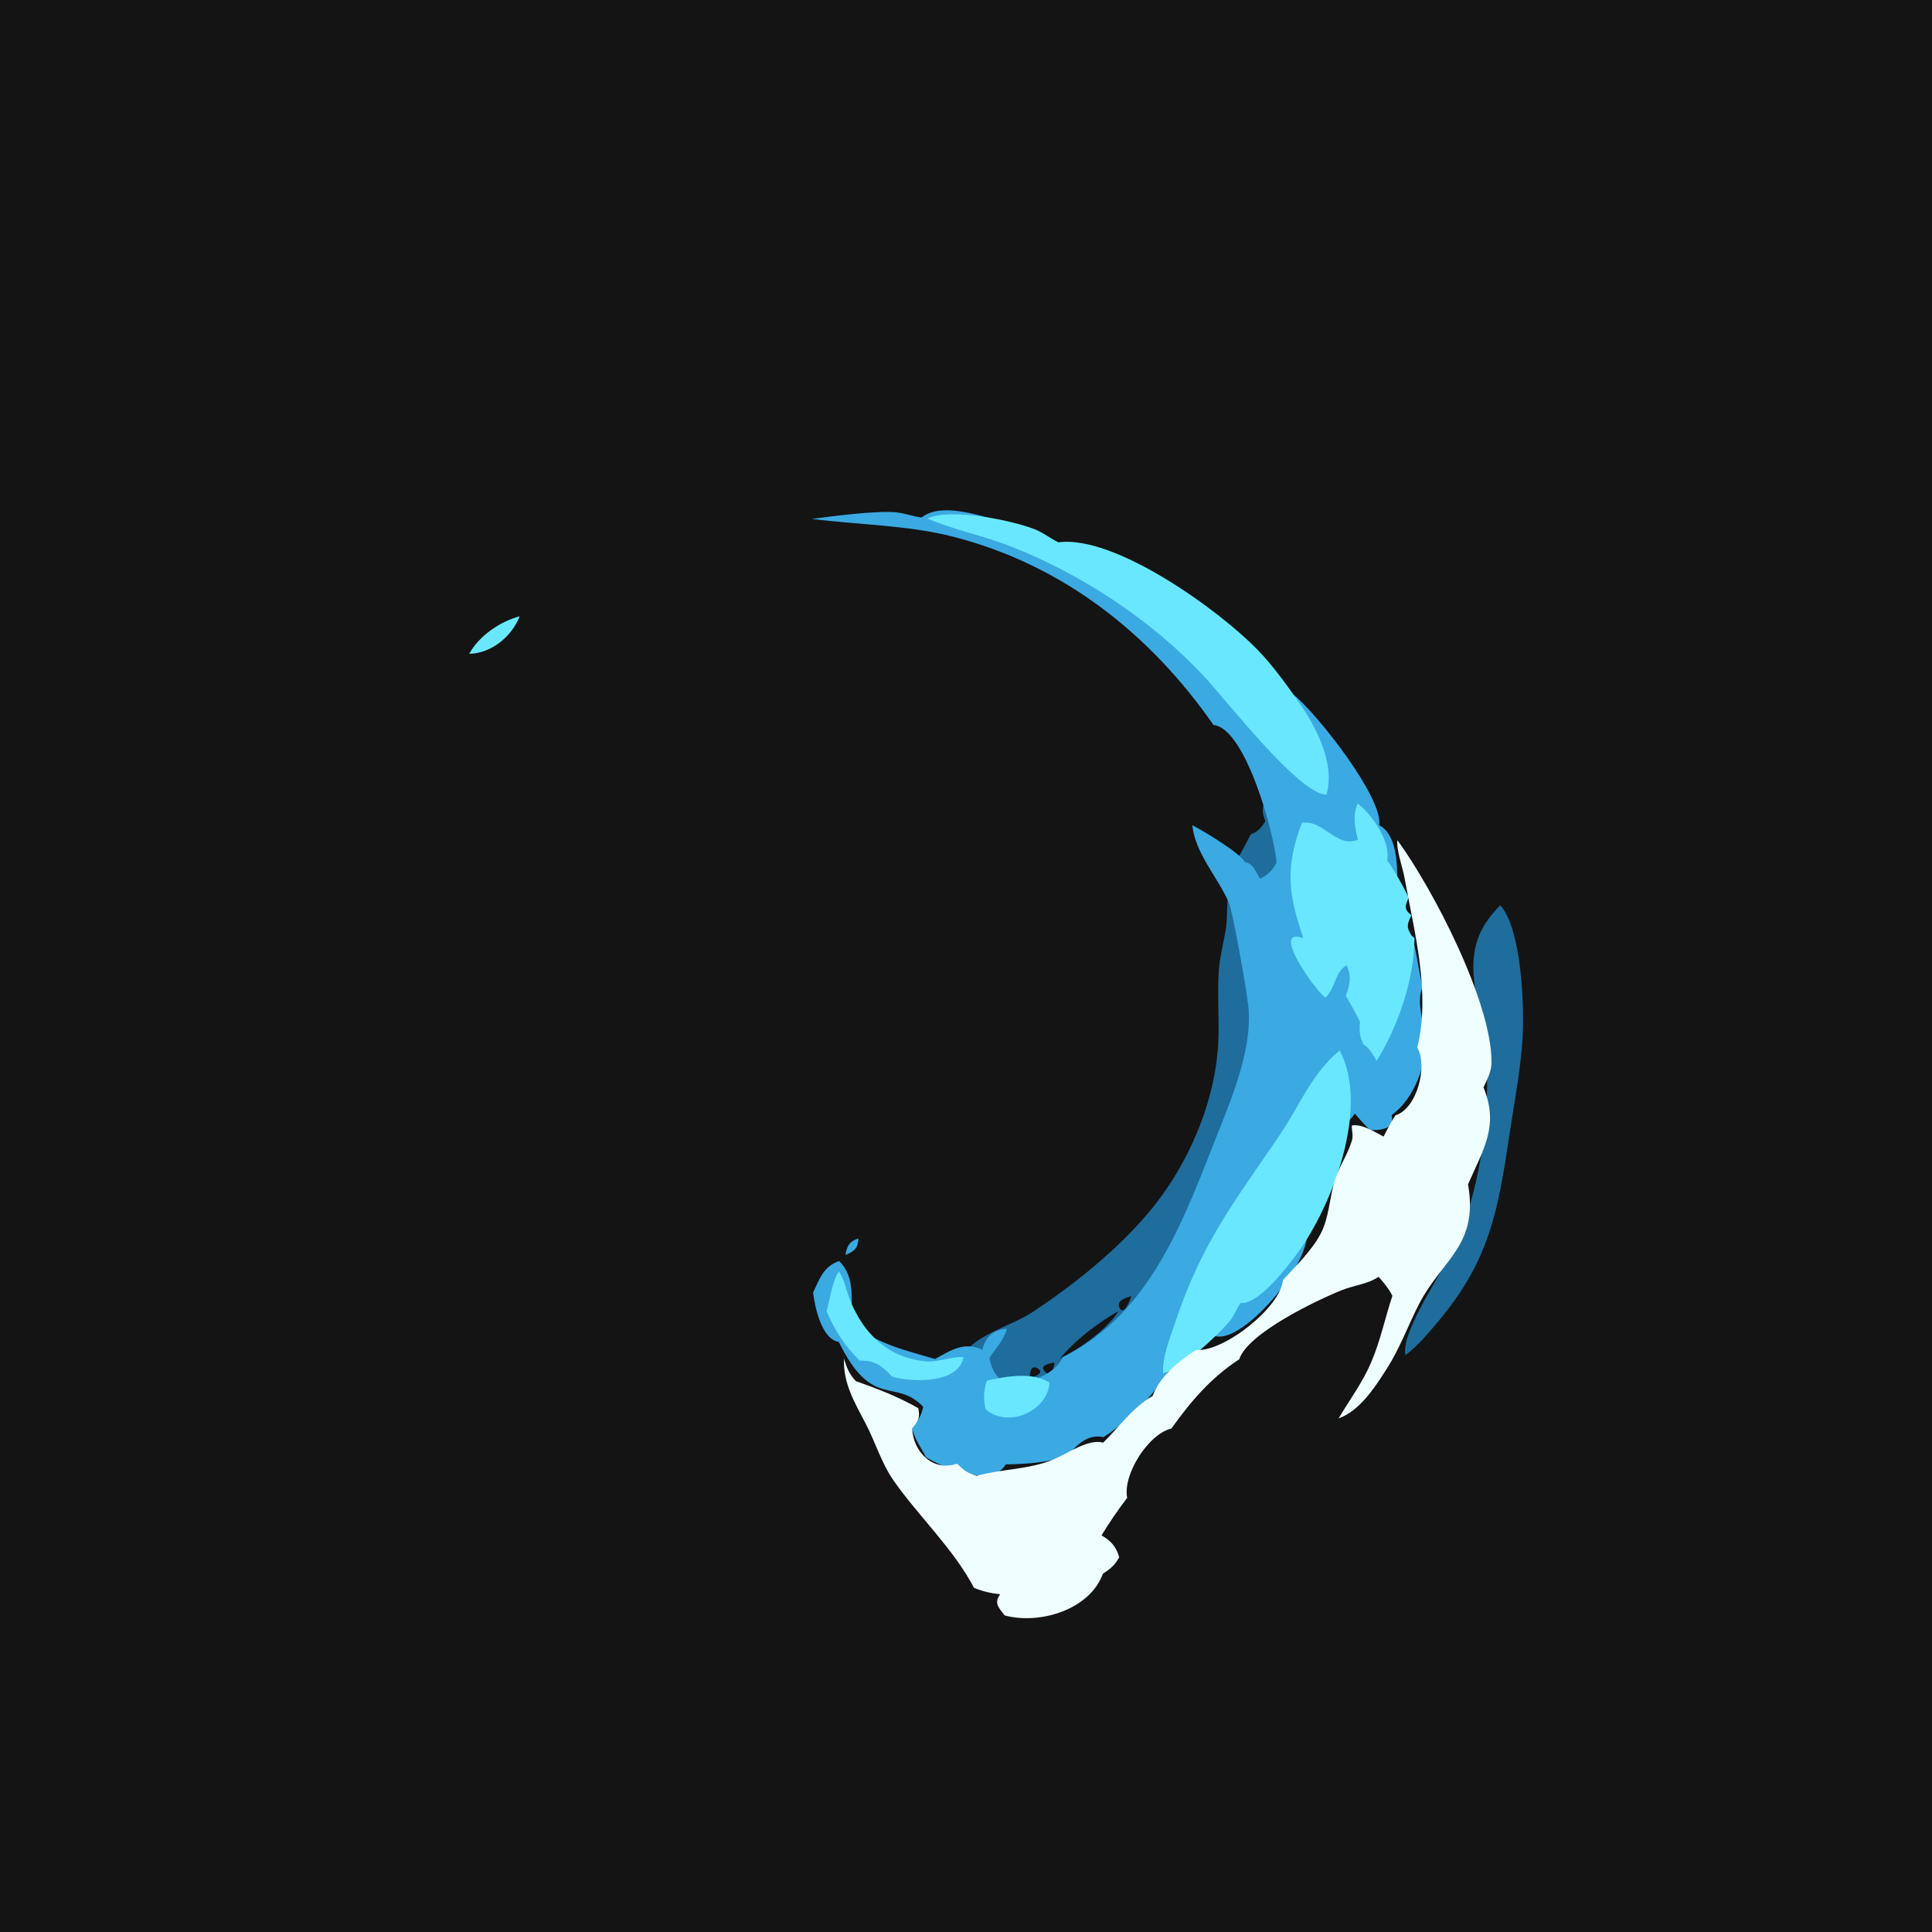
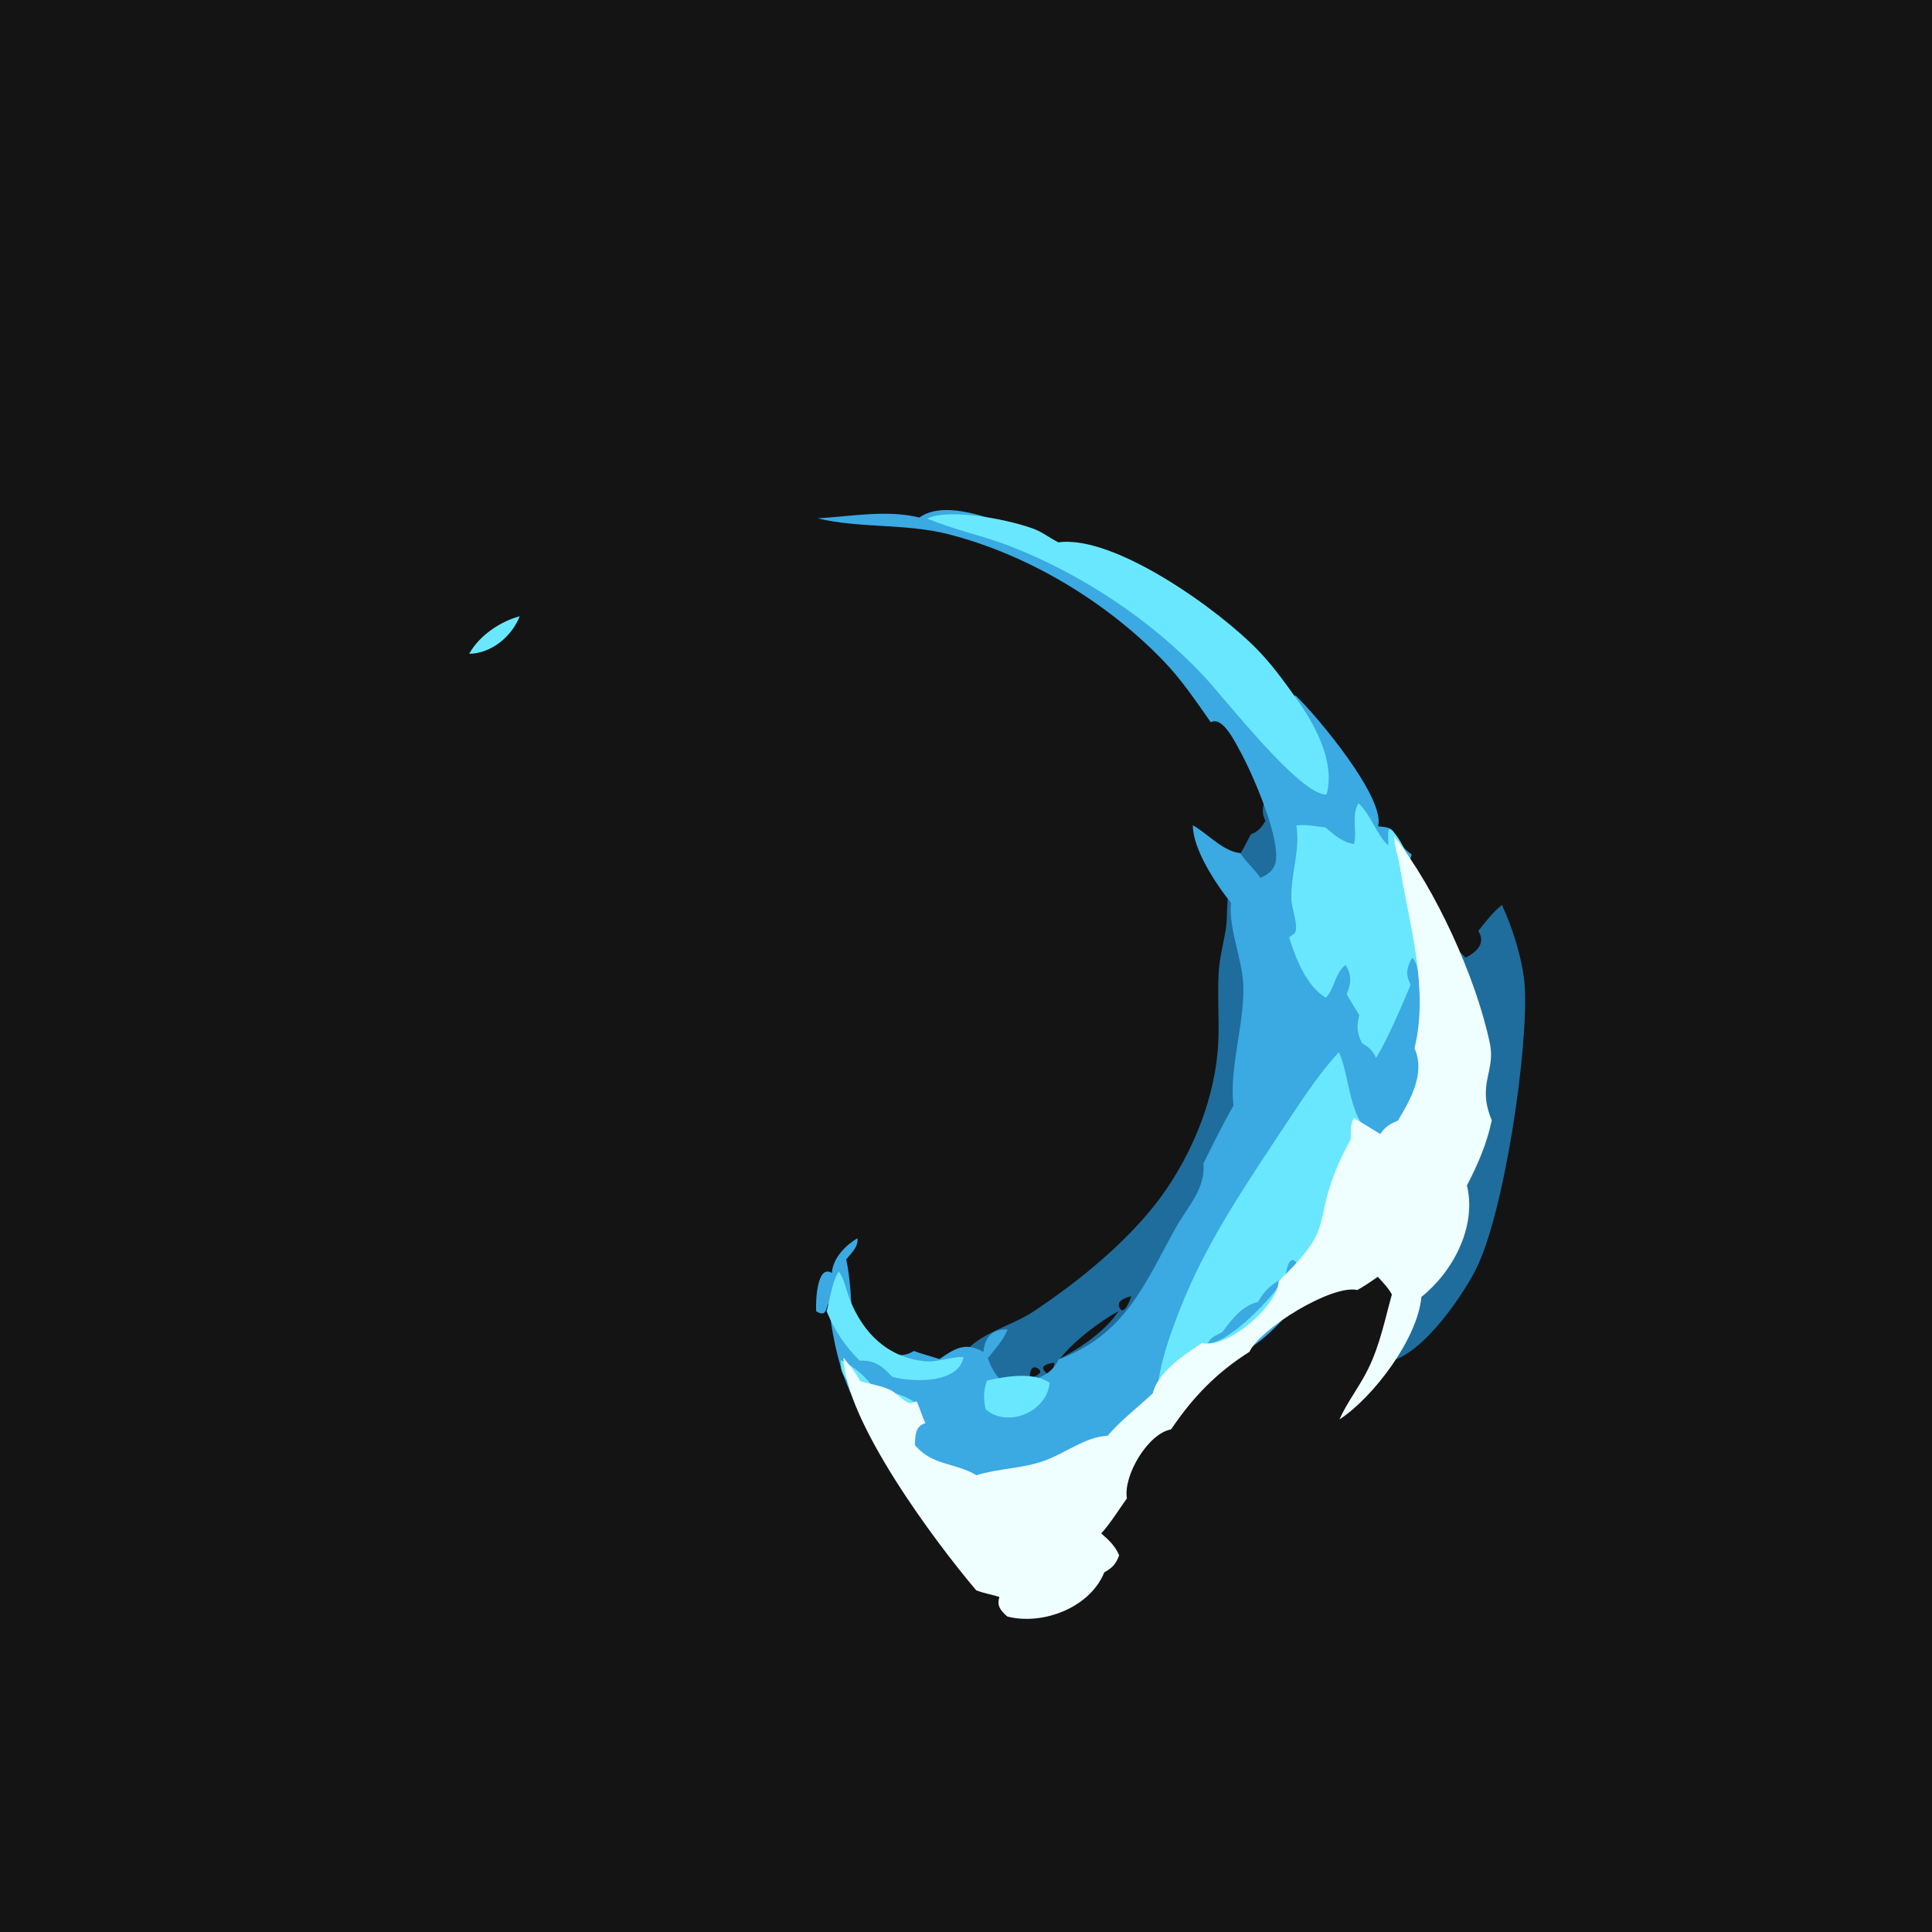
<svg xmlns="http://www.w3.org/2000/svg" width="700" height="700" viewBox="0 0 700 700">
  <rect width="700" height="700" fill="#141414" />
-   <path fill="#1e6d9d" fill-rule="evenodd" d="M462.8,326.4 C458.3,326.5 454.4,326.0 450.2,324.7 C446.1,320.0 439.2,312.7 441.0,306.7 C444.0,307.6 445.7,309.2 448.1,311.4 C449.9,308.9 451.5,305.4 453.2,302.3 C455.6,301.4 457.0,300.0 458.5,297.4 C456.8,294.1 457.6,291.5 459.0,288.1 C473.1,304.1 478.3,308.3 462.8,326.4Z M362.8,511.1 C361.9,504.1 358.1,504.8 352.4,501.9 C350.4,498.3 349.7,494.9 348.9,490.8 C354.5,483.0 366.5,480.5 374.4,475.2 C391.0,464.2 408.8,449.7 420.6,433.7 C432.2,417.8 440.5,397.3 441.4,377.6 C441.8,368.9 441.0,360.2 441.6,351.6 C442.0,346.4 443.4,341.4 444.2,336.2 C444.8,332.0 444.3,327.6 445.2,323.6 C459.4,332.7 461.6,348.4 461.5,364.2 C461.3,394.2 449.4,434.5 428.2,456.3 C427.7,459.3 426.2,461.9 424.9,464.6 C419.0,469.3 414.9,474.5 409.7,479.8 C396.8,492.9 380.8,506.3 362.8,511.1Z M509.2,491.0 C507.4,481.9 524.4,458.8 528.6,448.2 C536.6,428.0 540.1,403.2 538.4,381.5 C536.8,361.4 526.4,344.8 543.6,328.0 C551.4,336.9 552.4,365.0 551.6,377.0 C550.8,388.7 548.5,400.2 546.8,411.8 C542.7,439.0 539.6,456.5 521.5,478.3 C517.8,482.7 513.9,487.5 509.2,491.0Z M409.9,469.6 C408.4,470.1 404.3,471.0 405.6,473.8 C407.3,477.3 409.8,470.1 409.9,469.6Z M405.3,475.0 C398.0,479.1 389.3,485.7 384.1,492.2 C391.3,488.6 401.0,481.8 405.3,475.0Z M382.0,493.7 C381.1,493.9 376.5,494.4 378.4,496.7 C380.9,500.0 382.0,495.0 382.0,493.7Z M373.1,499.3 C373.7,499.2 379.0,497.6 376.0,495.8 C373.1,494.1 373.1,498.5 373.1,499.3Z" />
-   <path fill="#3ba9e2" fill-rule="evenodd" d="M335.5,528.0 C333.5,524.0 331.1,521.2 330.3,516.7 C332.9,514.7 333.7,513.1 334.5,509.7 C324.1,499.0 316.2,511.1 303.9,486.2 C297.9,485.3 295.3,474.2 294.6,468.3 C297.0,463.2 298.4,458.9 304.0,456.9 C310.1,462.6 308.2,471.5 308.7,479.1 C316.5,486.7 328.7,489.4 338.8,492.4 C344.5,489.2 349.4,486.0 355.9,489.0 C357.3,484.1 359.8,481.9 364.8,481.4 C363.8,485.5 360.8,488.4 358.5,492.0 C359.0,495.0 360.0,497.0 361.9,499.4 C369.4,502.7 381.4,499.4 385.1,491.7 C417.7,475.4 429.2,440.8 441.9,408.9 C447.1,395.9 453.8,378.9 452.3,364.6 C451.7,359.2 446.8,330.4 445.1,326.7 C441.0,317.6 433.0,309.0 432.0,299.0 C436.0,301.0 449.2,309.0 451.0,312.3 C454.5,313.1 454.6,315.6 456.6,318.4 C459.6,316.8 461.0,315.4 462.5,312.5 C461.7,302.0 451.2,263.7 439.7,262.7 C416.6,229.6 385.2,204.7 345.5,194.5 C328.8,190.2 311.1,190.2 294.2,188.0 C301.8,187.0 317.1,185.0 324.4,185.6 C327.7,185.9 330.7,187.1 333.9,187.5 C340.8,182.1 353.5,186.4 361.5,188.5 C387.3,195.3 409.4,211.5 430.5,227.0 C434.6,235.5 455.8,258.7 464.1,262.2 C463.7,257.0 463.9,254.6 468.9,251.9 C477.0,258.4 501.3,289.1 499.7,299.0 C506.1,302.2 506.3,313.3 506.3,319.8 C501.5,318.1 498.8,315.5 495.7,311.6 C489.9,314.1 486.5,312.4 480.4,311.6 C478.4,315.9 477.6,320.6 476.9,325.3 C480.7,335.9 492.2,343.5 500.3,350.6 C500.5,346.9 500.5,343.2 500.7,339.6 C503.3,340.4 505.7,335.2 507.8,332.9 C513.6,339.7 513.1,349.2 515.5,357.5 C513.0,362.9 515.8,369.8 516.3,375.8 C517.2,385.6 512.2,398.4 504.2,404.0 C505.3,409.0 501.0,409.4 496.6,409.5 C494.4,407.7 492.6,405.4 490.9,403.5 C487.1,408.6 484.4,409.3 480.9,403.0 C473.3,407.2 458.4,429.3 457.8,437.7 C450.7,448.3 444.7,459.6 438.7,470.8 C448.2,465.0 466.2,445.8 473.0,443.7 C478.2,454.3 450.5,487.7 440.1,484.0 C435.7,488.4 429.6,492.1 424.3,495.3 C418.4,505.2 409.5,514.5 399.8,520.7 C394.1,519.5 390.4,523.3 386.7,527.5 C379.3,530.0 372.2,530.4 364.4,530.6 C359.2,539.2 342.3,532.0 335.5,528.0Z M306.3,454.7 C306.9,451.3 307.8,449.8 311.0,448.7 C310.9,452.3 309.5,453.4 306.3,454.7Z" />
-   <path fill="#69e7fe" fill-rule="evenodd" d="M336.0,187.9 C343.9,183.9 366.4,188.4 375.0,191.8 C378.0,193.0 380.6,195.1 383.5,196.5 C403.9,193.7 442.1,221.3 455.9,235.7 C460.9,240.9 465.2,246.8 469.4,252.7 C476.2,262.1 484.0,276.1 480.6,287.9 C470.9,288.1 444.1,253.4 436.0,244.8 C417.0,224.5 391.4,207.7 365.5,197.7 C355.8,194.0 345.5,191.9 336.0,187.9Z M170.0,236.9 C173.5,230.4 181.3,225.1 188.3,223.3 C185.3,230.8 178.0,236.7 170.0,236.9Z M498.8,384.4 C497.4,382.1 496.4,379.9 494.0,378.4 C492.6,375.5 492.4,373.4 492.8,370.3 C491.2,367.0 489.4,363.9 487.6,360.8 C489.1,356.7 489.8,353.8 487.9,349.7 C483.4,352.5 484.0,358.0 480.2,361.5 C476.9,359.3 459.8,335.6 472.2,339.9 C466.8,323.9 465.5,314.5 471.7,298.1 C479.8,297.0 483.9,307.3 492.0,304.3 C490.9,299.6 490.0,295.7 491.9,291.1 C497.1,295.1 503.9,304.8 502.6,311.7 C505.6,316.0 508.1,320.5 510.4,325.2 C509.0,328.3 508.7,329.6 511.4,331.6 C509.5,335.1 509.5,337.5 512.5,339.9 C512.4,355.0 506.6,371.7 498.8,384.4Z M421.4,497.5 C421.1,491.6 423.8,485.1 425.8,479.1 C435.5,450.1 447.2,435.5 463.9,410.9 C470.8,400.6 475.6,388.5 485.4,380.6 C496.4,401.3 482.7,437.2 469.6,454.7 C465.8,459.8 455.7,472.8 449.5,472.1 C448.0,474.1 447.3,476.6 445.6,478.6 C441.4,483.7 427.2,496.9 421.4,497.5Z M323.2,498.8 C319.8,495.0 316.7,492.7 311.5,493.0 C306.1,487.7 302.4,482.0 299.5,475.1 C300.7,470.7 301.5,464.3 303.9,460.7 C305.8,463.1 306.5,467.3 307.9,470.8 C312.7,483.0 321.6,491.8 335.0,493.2 C339.8,493.7 344.7,491.4 349.1,491.7 C347.4,501.4 330.5,500.9 323.2,498.8Z M357.1,510.6 C356.3,506.8 356.3,503.9 357.6,500.2 C364.5,498.7 374.2,496.9 380.3,501.0 C379.4,511.5 365.1,517.6 357.1,510.6Z" />
-   <path fill="#efffff" fill-rule="evenodd" d="M364.0,585.3 C361.5,582.1 360.2,580.7 362.4,577.6 C359.0,577.3 356.1,576.6 352.9,575.3 C345.4,561.0 332.7,549.3 323.6,536.2 C319.4,530.1 317.1,522.4 313.7,515.9 C309.7,508.2 305.4,501.2 305.8,492.2 C306.7,495.4 307.7,497.9 310.1,500.4 C318.0,503.2 325.5,506.1 332.7,510.2 C333.4,513.5 332.8,514.8 330.5,517.5 C330.8,526.1 338.2,533.4 346.7,530.3 C349.1,532.6 350.9,534.0 353.9,534.7 C362.9,532.2 372.7,532.5 381.4,528.9 C386.8,526.7 394.2,521.2 399.7,522.7 C405.8,516.7 410.3,510.0 417.6,505.8 C420.3,498.6 427.0,493.2 433.4,489.1 C443.3,490.0 464.1,473.6 464.8,463.8 C469.4,458.8 475.3,453.1 478.5,447.0 C481.6,441.2 481.7,433.7 483.7,427.4 C485.3,422.5 488.4,418.1 489.8,413.3 C490.4,411.5 489.7,409.6 489.8,407.8 C493.4,407.1 497.8,410.0 501.3,411.8 C502.6,409.2 504.0,406.5 505.6,404.1 C513.4,401.7 517.4,386.3 513.5,379.5 C518.4,359.9 512.5,338.1 509.0,318.6 C508.2,314.1 505.9,308.2 506.3,304.4 C519.1,321.9 540.6,363.2 540.4,385.0 C540.4,388.3 538.8,391.1 537.5,394.0 C543.2,407.9 537.5,416.3 531.9,429.1 C535.7,451.0 523.0,456.0 514.5,471.8 C510.2,480.0 507.3,488.5 502.2,496.3 C498.0,503.0 492.3,511.4 485.0,513.9 C489.0,507.2 493.8,500.7 496.8,493.6 C500.2,485.7 501.8,477.5 504.5,469.5 C503.2,466.9 501.4,464.8 499.5,462.6 C495.5,465.3 490.8,465.6 486.3,467.4 C477.0,471.1 452.0,483.1 449.0,492.5 C438.7,499.2 431.5,507.7 424.4,517.6 C416.1,519.5 406.7,534.3 408.4,542.7 C405.1,547.0 401.9,551.7 399.1,556.3 C402.6,558.3 404.4,560.4 405.5,564.2 C404.0,567.1 402.3,568.4 399.6,570.2 C394.8,583.3 376.7,588.7 364.0,585.3Z" />
+   <path fill="#1e6d9d" fill-rule="evenodd" d="M462.8,326.4 C458.3,326.5 454.4,326.0 450.2,324.7 C446.1,320.0 439.2,312.7 441.0,306.7 C444.0,307.6 445.7,309.2 448.1,311.4 C449.9,308.9 451.5,305.4 453.2,302.3 C455.6,301.4 457.0,300.0 458.5,297.4 C456.8,294.1 457.6,291.5 459.0,288.1 C473.1,304.1 478.3,308.3 462.8,326.4Z M362.8,511.1 C361.9,504.1 358.1,504.8 352.4,501.9 C350.4,498.3 349.7,494.9 348.9,490.8 C354.5,483.0 366.5,480.5 374.4,475.2 C391.0,464.2 408.8,449.7 420.6,433.7 C432.2,417.8 440.5,397.3 441.4,377.6 C441.8,368.9 441.0,360.2 441.6,351.6 C442.0,346.4 443.4,341.4 444.2,336.2 C444.8,332.0 444.3,327.6 445.2,323.6 C459.4,332.7 461.6,348.4 461.5,364.2 C461.3,394.2 449.4,434.5 428.2,456.3 C427.7,459.3 426.2,461.9 424.9,464.6 C419.0,469.3 414.9,474.5 409.7,479.8 C396.8,492.9 380.8,506.3 362.8,511.1Z M500.1,493.5 C497.7,479.9 515.5,457.4 520.2,442.3 C525.6,425.3 529.0,407.2 528.5,389.3 C528.2,379.4 526.6,369.6 526.4,359.7 C521.7,356.9 521.7,353.1 521.5,347.8 C524.7,343.4 527.2,342.6 531.0,347.0 C535.2,344.8 538.4,341.7 535.6,337.3 C538.3,334.0 540.8,330.5 544.2,327.9 C547.9,335.8 551.7,347.7 552.4,356.7 C554.0,379.3 544.9,440.5 534.5,460.4 C529.1,470.8 512.8,494.6 500.1,493.5Z M409.9,469.6 C408.4,470.1 404.3,471.0 405.6,473.8 C407.3,477.3 409.8,470.1 409.9,469.6Z M405.3,475.0 C398.0,479.1 389.3,485.7 384.1,492.2 C391.3,488.6 401.0,481.8 405.3,475.0Z M382.0,493.7 C381.1,493.9 376.5,494.4 378.4,496.7 C380.9,500.0 382.0,495.0 382.0,493.7Z M373.1,499.3 C373.7,499.2 379.0,497.6 376.0,495.8 C373.1,494.1 373.1,498.5 373.1,499.3Z" />
+   <path fill="#3ba9e2" fill-rule="evenodd" d="M350.8,544.1 C344.4,542.5 336.0,540.0 334.2,532.9 C329.0,529.5 323.8,525.7 319.9,520.9 C321.5,517.7 321.5,516.2 319.6,513.2 C316.3,511.9 313.1,510.3 310.0,508.5 C303.8,496.5 301.9,485.2 300.0,472.2 C299.2,475.5 298.7,476.9 295.7,475.1 C295.5,471.3 296.0,458.0 301.4,461.2 C301.8,455.7 306.4,451.2 310.7,448.6 C310.9,451.8 308.9,453.5 306.6,456.3 C308.0,462.9 308.4,470.0 308.6,476.8 C311.5,479.9 314.0,481.7 314.7,486.0 C319.9,489.4 325.4,493.1 331.1,489.5 C334.2,490.6 337.3,491.4 340.4,492.4 C346.2,488.4 349.8,486.2 356.3,489.8 C356.9,484.2 359.7,481.5 365.1,481.7 C363.4,485.8 360.6,488.7 357.9,492.1 C358.9,494.9 360.1,497.1 361.9,499.4 C369.2,501.9 380.2,500.4 383.5,492.6 C407.7,483.4 414.3,466.0 425.9,445.0 C430.0,437.6 436.9,430.7 436.0,421.6 C439.5,414.5 443.0,407.4 446.9,400.6 C445.4,386.5 450.7,371.9 450.5,357.7 C450.3,347.6 445.1,337.0 446.0,327.1 C440.5,320.3 432.1,307.5 432.2,299.0 C437.8,302.2 443.0,308.4 449.4,309.1 C451.4,312.3 454.5,314.8 456.7,318.1 C459.1,316.9 461.1,315.8 462.0,313.0 C464.5,304.7 453.8,280.4 449.6,272.7 C447.6,269.1 443.0,259.3 438.7,261.7 C433.2,253.9 428.0,246.1 421.3,239.2 C400.6,217.8 372.2,200.8 343.4,193.5 C328.0,189.6 311.5,191.5 296.2,187.8 C308.6,187.1 321.1,184.6 333.1,187.5 C340.8,182.1 353.1,186.0 361.6,188.7 C385.3,196.3 408.3,209.0 427.8,224.3 C431.3,232.4 456.4,259.0 464.2,262.1 C464.2,256.9 464.0,254.0 469.4,252.0 C477.2,259.4 502.1,289.2 499.3,299.4 C503.0,299.7 505.2,299.9 505.6,303.7 C507.4,305.9 509.3,308.1 511.5,309.6 C510.2,313.8 509.0,317.5 506.0,320.5 C502.0,318.3 498.9,315.2 495.3,312.5 C490.1,314.6 485.8,312.5 480.6,311.5 C470.3,330.7 488.2,338.8 499.8,350.4 C500.9,345.6 501.8,340.2 502.7,335.2 C505.7,337.0 507.8,332.9 510.7,331.0 C520.9,334.9 528.2,349.8 523.1,359.9 C529.7,375.2 525.3,400.0 511.3,409.6 C508.3,415.3 503.9,417.5 498.1,420.1 C490.8,416.2 486.0,409.1 480.4,403.6 C470.4,409.1 466.7,422.0 461.7,431.5 C456.3,441.6 444.1,456.3 443.3,467.4 C453.6,460.5 461.7,450.6 471.8,443.5 C475.6,445.0 478.5,447.0 481.3,450.1 C481.4,461.6 454.2,494.7 443.6,490.8 C444.3,494.4 444.0,495.7 441.1,497.5 C437.4,496.6 434.0,494.8 430.7,493.2 C430.5,496.0 431.2,498.7 430.9,501.5 C427.8,504.7 423.9,507.3 420.9,510.6 C411.1,521.0 402.2,532.0 388.5,537.3 C381.4,540.0 374.2,541.4 366.7,542.0 C360.6,542.5 356.7,541.5 350.8,544.1Z" />
+   <path fill="#69e7fe" fill-rule="evenodd" d="M336.0,187.9 C343.9,183.9 366.4,188.4 375.0,191.8 C378.0,193.0 380.6,195.1 383.5,196.5 C403.9,193.7 442.1,221.3 455.9,235.7 C460.9,240.9 465.2,246.8 469.4,252.7 C476.2,262.1 484.0,276.1 480.6,287.9 C470.9,288.1 444.1,253.4 436.0,244.8 C417.0,224.5 391.4,207.7 365.5,197.7 C355.8,194.0 345.5,191.9 336.0,187.9Z M170.0,236.9 C173.5,230.4 181.3,225.1 188.3,223.3 C185.3,230.8 178.0,236.7 170.0,236.9Z M498.6,383.3 C497.2,380.5 496.1,379.5 493.5,378.0 C491.6,374.4 491.5,371.7 492.5,367.8 C491.0,365.3 489.4,362.8 487.9,360.2 C489.7,356.3 489.7,353.1 487.5,349.6 C483.5,352.9 483.7,357.9 480.4,361.5 C473.5,357.5 469.3,347.1 467.1,339.6 C467.4,339.3 468.9,338.4 469.2,338.0 C470.5,335.4 468.0,329.0 467.9,326.1 C467.5,316.9 471.2,308.3 469.7,299.1 C473.1,298.6 476.6,299.4 480.2,299.8 C483.7,302.6 486.1,305.1 490.6,305.8 C491.8,300.8 489.5,295.8 492.2,291.0 C496.8,295.3 498.9,302.7 503.0,306.3 C503.1,305.6 502.7,300.9 503.3,300.5 C503.8,300.2 504.4,301.2 504.7,301.2 C507.7,304.5 509.0,308.3 511.2,312.1 C515.7,319.9 519.4,325.0 519.5,334.5 C524.5,341.5 519.4,360.9 516.6,368.8 C512.4,362.4 516.1,351.8 511.7,347.0 C509.6,350.5 509.2,353.1 511.1,356.8 C507.7,365.0 502.6,376.8 498.6,383.3Z M420.8,509.2 C416.3,502.8 425.0,480.8 427.9,473.4 C436.8,451.1 449.5,432.1 462.7,412.1 C469.8,401.5 476.5,390.6 485.1,381.2 C489.2,390.1 488.6,405.5 497.4,411.3 C494.7,424.9 494.6,436.7 484.1,447.5 C483.9,452.9 480.4,454.6 477.1,458.5 C469.7,467.3 463.2,475.7 454.2,482.9 C448.4,487.6 440.2,490.8 436.2,497.2 C429.9,499.9 427.9,507.8 420.8,509.2Z M465.8,462.2 C466.8,461.4 471.1,458.9 469.5,457.2 C466.9,454.4 465.9,461.2 465.8,462.2Z M323.2,498.8 C319.8,495.0 316.7,492.7 311.5,493.0 C306.1,487.7 302.4,482.0 299.5,475.1 C300.7,470.7 301.5,464.3 303.9,460.7 C305.8,463.1 306.5,467.3 307.9,470.8 C312.7,483.0 321.6,491.8 335.0,493.2 C339.8,493.7 344.7,491.4 349.1,491.7 C347.4,501.4 330.5,500.9 323.2,498.8Z M465.3,462.9 C461.1,464.9 458.0,467.6 455.8,471.7 C450.2,473.0 446.3,478.0 442.9,482.6 C440.7,484.0 439.0,484.0 437.6,486.7 C444.8,487.1 461.9,469.6 465.3,462.9Z M316.8,503.4 C313.5,503.3 311.0,502.5 308.0,501.3 C305.4,498.5 304.3,496.5 304.7,492.8 C308.7,494.5 314.8,499.6 316.8,503.4Z M357.1,510.6 C356.3,506.8 356.3,503.9 357.6,500.2 C364.5,498.7 374.2,496.9 380.3,501.0 C379.4,511.5 365.1,517.6 357.1,510.6Z M332.8,509.3 C327.2,509.5 321.3,508.2 318.0,503.7 C323.0,504.0 329.6,506.0 332.8,509.3Z" />
+   <path fill="#efffff" fill-rule="evenodd" d="M365.0,585.7 C362.1,583.3 361.2,581.4 362.1,578.6 C359.3,577.7 356.5,577.3 353.7,576.2 C338.7,558.5 306.2,514.9 305.6,491.9 C306.8,493.4 310.3,497.5 311.6,500.4 C315.3,501.5 319.2,502.0 322.8,503.7 C325.0,504.9 327.4,507.8 329.8,508.4 C330.1,508.5 331.8,507.8 332.1,507.7 C333.3,510.2 334.0,513.0 335.3,515.6 C331.7,516.8 331.6,519.7 331.5,523.6 C337.8,531.1 346.1,529.9 353.8,534.5 C361.8,532.0 370.7,532.1 378.5,529.2 C386.2,526.4 393.3,520.6 401.3,520.2 C406.4,514.3 412.1,510.1 417.7,504.8 C419.4,497.2 429.2,490.8 435.5,486.6 C444.6,488.9 462.9,473.2 463.3,464.2 C468.0,459.5 473.5,454.2 476.6,448.3 C478.9,443.9 479.5,438.3 480.8,433.5 C482.8,426.2 485.7,419.4 489.4,412.8 C489.5,409.8 489.1,407.9 490.5,405.1 C493.5,406.8 497.1,409.0 500.1,410.9 C502.0,408.1 503.5,407.3 506.5,406.0 C511.2,398.2 516.5,388.7 512.5,379.8 C517.8,358.1 510.7,335.5 507.2,314.0 C506.6,310.3 505.2,306.5 505.1,303.0 C520.2,322.1 534.8,354.2 539.8,378.0 C542.0,388.2 535.0,392.8 540.5,405.9 C538.7,414.4 535.5,421.8 531.5,429.5 C535.1,444.4 526.5,460.7 515.0,469.9 C513.7,484.9 497.6,506.3 485.3,514.3 C488.1,508.0 492.7,502.2 495.8,495.8 C500.0,487.2 501.8,478.0 504.3,469.0 C503.0,466.6 501.0,464.6 499.2,462.6 C496.8,464.3 494.3,466.0 491.8,467.4 C482.6,465.3 456.6,481.3 452.7,489.8 C440.8,497.3 432.2,506.2 424.3,517.9 C415.9,519.4 406.9,534.7 408.3,542.9 C405.2,547.2 402.5,551.7 399.0,555.6 C401.8,558.0 404.0,560.1 405.5,563.5 C404.3,566.7 403.1,568.0 400.1,569.7 C395.0,582.4 377.9,589.0 365.0,585.7Z" />
</svg>
